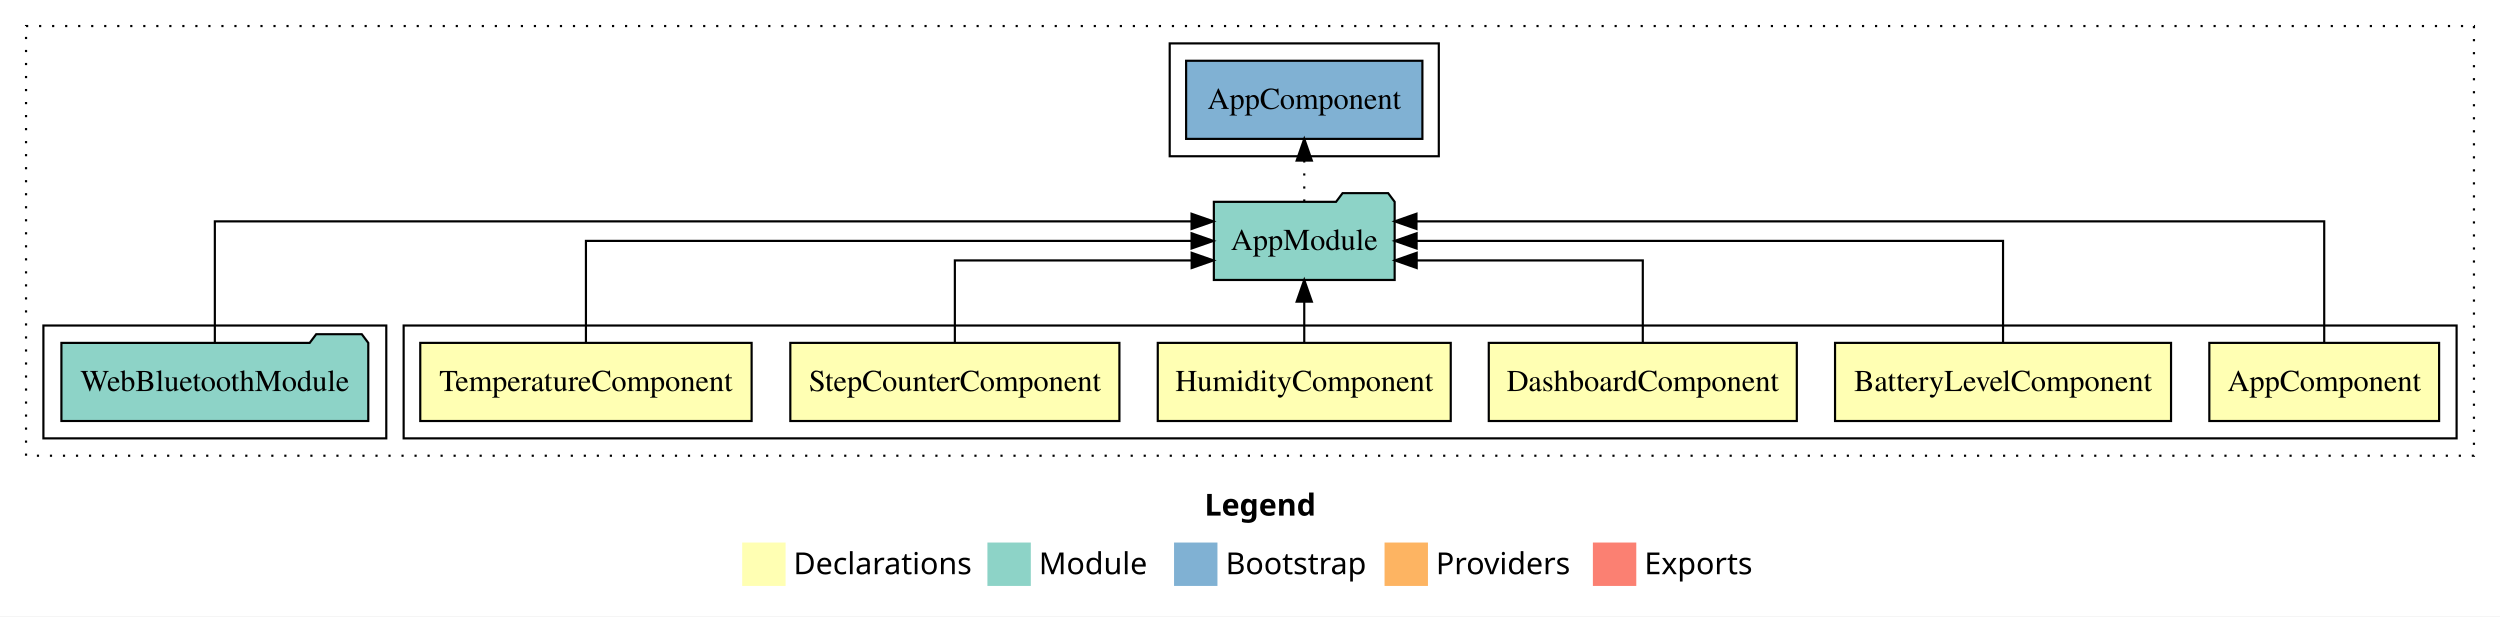
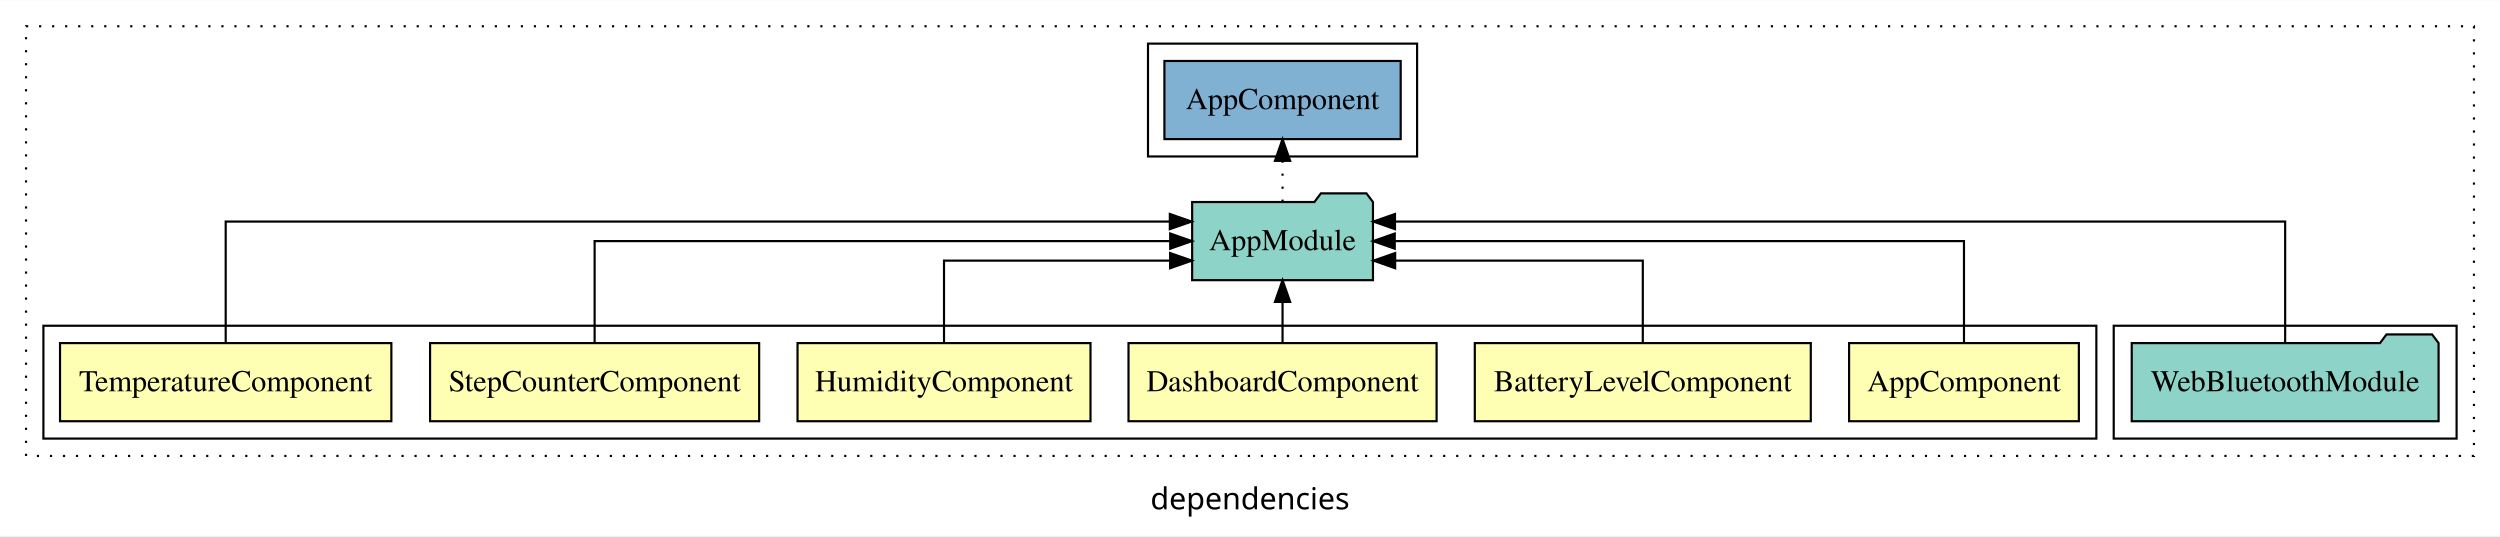
- <svg xmlns="http://www.w3.org/2000/svg" width="1152pt" height="284pt" viewBox="0.00 0.00 1152.00 284.00">
-   <g id="graph0" class="graph" transform="scale(1 1) rotate(0) translate(4 280)">
-     <polygon fill="#ffffff" stroke="transparent" points="-4,4 -4,-280 1148,-280 1148,4 -4,4" />
-     <text text-anchor="start" x="551.009" y="-42.4" font-family="sans-serif" font-weight="bold" font-size="14.00" fill="#000000">Legend</text>
-     <polygon fill="#ffffb3" stroke="transparent" points="338,-10 338,-30 358,-30 358,-10 338,-10" />
-     <text text-anchor="start" x="361.629" y="-15.4" font-family="sans-serif" font-size="14.00" fill="#000000">  Declarations</text>
-     <polygon fill="#8dd3c7" stroke="transparent" points="451,-10 451,-30 471,-30 471,-10 451,-10" />
-     <text text-anchor="start" x="474.725" y="-15.4" font-family="sans-serif" font-size="14.00" fill="#000000">  Module</text>
-     <polygon fill="#80b1d3" stroke="transparent" points="537,-10 537,-30 557,-30 557,-10 537,-10" />
-     <text text-anchor="start" x="560.781" y="-15.4" font-family="sans-serif" font-size="14.00" fill="#000000">  Bootstrap</text>
-     <polygon fill="#fdb462" stroke="transparent" points="634,-10 634,-30 654,-30 654,-10 634,-10" />
-     <text text-anchor="start" x="657.673" y="-15.4" font-family="sans-serif" font-size="14.00" fill="#000000">  Providers</text>
-     <polygon fill="#fb8072" stroke="transparent" points="730,-10 730,-30 750,-30 750,-10 730,-10" />
-     <text text-anchor="start" x="753.726" y="-15.4" font-family="sans-serif" font-size="14.00" fill="#000000">  Exports</text>
+ <svg xmlns="http://www.w3.org/2000/svg" width="1152pt" height="247pt" viewBox="0.00 0.00 1152.00 246.80">
+   <g id="graph0" class="graph" transform="scale(1 1) rotate(0) translate(4 242.8)">
+     <polygon fill="white" stroke="transparent" points="-4,4 -4,-242.8 1148,-242.8 1148,4 -4,4" />
+     <text text-anchor="middle" x="572" y="-8.2" font-family="sans-serif" font-size="14.00">dependencies</text>
    <g id="clust1" class="cluster">
-       <polygon fill="none" stroke="#000000" stroke-dasharray="1,5" points="8,-70 8,-268 1136,-268 1136,-70 8,-70" />
+       <polygon fill="none" stroke="black" stroke-dasharray="1,5" points="8,-32.8 8,-230.8 1136,-230.8 1136,-32.8 8,-32.8" />
+     </g>
+     <g id="clust11" class="cluster">
+       <polygon fill="none" stroke="black" points="525,-170.8 525,-222.8 649,-222.8 649,-170.8 525,-170.8" />
+     </g>
+     <g id="clust9" class="cluster">
+       <polygon fill="none" stroke="black" points="970,-40.8 970,-92.8 1128,-92.8 1128,-40.8 970,-40.8" />
    </g>
    <g id="clust2" class="cluster">
-       <polygon fill="none" stroke="#000000" points="182,-78 182,-130 1128,-130 1128,-78 182,-78" />
-     </g>
-     <g id="clust9" class="cluster">
-       <polygon fill="none" stroke="#000000" points="16,-78 16,-130 174,-130 174,-78 16,-78" />
-     </g>
-     <g id="clust11" class="cluster">
-       <polygon fill="none" stroke="#000000" points="535,-208 535,-260 659,-260 659,-208 535,-208" />
+       <polygon fill="none" stroke="black" points="16,-40.8 16,-92.8 962,-92.8 962,-40.8 16,-40.8" />
    </g>
    <g id="node1" class="node">
-       <polygon fill="#ffffb3" stroke="#000000" points="1119.94,-122 1014.06,-122 1014.06,-86 1119.94,-86 1119.94,-122" />
-       <text text-anchor="middle" x="1067" y="-99.8" font-family="Times,serif" font-size="14.00" fill="#000000">AppComponent</text>
+       <polygon fill="#ffffb3" stroke="black" points="953.94,-84.8 848.06,-84.8 848.06,-48.8 953.94,-48.8 953.94,-84.8" />
+       <text text-anchor="middle" x="901" y="-62.6" font-family="Times,serif" font-size="14.00">AppComponent</text>
    </g>
    <g id="node7" class="node">
-       <polygon fill="#8dd3c7" stroke="#000000" points="638.657,-187 635.657,-191 614.657,-191 611.657,-187 555.343,-187 555.343,-151 638.657,-151 638.657,-187" />
-       <text text-anchor="middle" x="597" y="-164.8" font-family="Times,serif" font-size="14.00" fill="#000000">AppModule</text>
+       <polygon fill="#8dd3c7" stroke="black" points="628.66,-149.8 625.66,-153.8 604.66,-153.8 601.66,-149.8 545.34,-149.8 545.34,-113.8 628.66,-113.8 628.66,-149.8" />
+       <text text-anchor="middle" x="587" y="-127.6" font-family="Times,serif" font-size="14.00">AppModule</text>
    </g>
    <g id="edge1" class="edge">
-       <path fill="none" stroke="#000000" d="M1067,-122.292C1067,-144.206 1067,-178 1067,-178 1067,-178 648.709,-178 648.709,-178" />
-       <polygon fill="#000000" stroke="#000000" points="648.709,-174.5 638.709,-178 648.709,-181.5 648.709,-174.5" />
+       <path fill="none" stroke="black" d="M901,-84.91C901,-104.14 901,-131.8 901,-131.8 901,-131.8 638.7,-131.8 638.7,-131.8" />
+       <polygon fill="black" stroke="black" points="638.7,-128.3 628.7,-131.8 638.7,-135.3 638.7,-128.3" />
    </g>
    <g id="node2" class="node">
-       <polygon fill="#ffffb3" stroke="#000000" points="996.413,-122 841.587,-122 841.587,-86 996.413,-86 996.413,-122" />
-       <text text-anchor="middle" x="919" y="-99.8" font-family="Times,serif" font-size="14.00" fill="#000000">BatteryLevelComponent</text>
+       <polygon fill="#ffffb3" stroke="black" points="830.41,-84.8 675.59,-84.8 675.59,-48.8 830.41,-48.8 830.41,-84.8" />
+       <text text-anchor="middle" x="753" y="-62.6" font-family="Times,serif" font-size="14.00">BatteryLevelComponent</text>
    </g>
    <g id="edge2" class="edge">
-       <path fill="none" stroke="#000000" d="M919,-122.106C919,-141.339 919,-169 919,-169 919,-169 648.766,-169 648.766,-169" />
-       <polygon fill="#000000" stroke="#000000" points="648.766,-165.5 638.766,-169 648.766,-172.5 648.766,-165.5" />
+       <path fill="none" stroke="black" d="M753,-84.83C753,-101.2 753,-122.8 753,-122.8 753,-122.8 638.89,-122.8 638.89,-122.8" />
+       <polygon fill="black" stroke="black" points="638.89,-119.3 628.89,-122.8 638.89,-126.3 638.89,-119.3" />
    </g>
    <g id="node3" class="node">
-       <polygon fill="#ffffb3" stroke="#000000" points="823.973,-122 682.027,-122 682.027,-86 823.973,-86 823.973,-122" />
-       <text text-anchor="middle" x="753" y="-99.8" font-family="Times,serif" font-size="14.00" fill="#000000">DashboardComponent</text>
+       <polygon fill="#ffffb3" stroke="black" points="657.98,-84.8 516.02,-84.8 516.02,-48.8 657.98,-48.8 657.98,-84.8" />
+       <text text-anchor="middle" x="587" y="-62.6" font-family="Times,serif" font-size="14.00">DashboardComponent</text>
    </g>
    <g id="edge3" class="edge">
-       <path fill="none" stroke="#000000" d="M753,-122.027C753,-138.398 753,-160 753,-160 753,-160 648.805,-160 648.805,-160" />
-       <polygon fill="#000000" stroke="#000000" points="648.805,-156.5 638.805,-160 648.805,-163.5 648.805,-156.5" />
+       <path fill="none" stroke="black" d="M587,-84.91C587,-84.91 587,-103.79 587,-103.79" />
+       <polygon fill="black" stroke="black" points="583.5,-103.79 587,-113.79 590.5,-103.79 583.5,-103.79" />
    </g>
    <g id="node4" class="node">
-       <polygon fill="#ffffb3" stroke="#000000" points="664.501,-122 529.499,-122 529.499,-86 664.501,-86 664.501,-122" />
-       <text text-anchor="middle" x="597" y="-99.8" font-family="Times,serif" font-size="14.00" fill="#000000">HumidityComponent</text>
+       <polygon fill="#ffffb3" stroke="black" points="498.5,-84.8 363.5,-84.8 363.5,-48.8 498.5,-48.8 498.5,-84.8" />
+       <text text-anchor="middle" x="431" y="-62.6" font-family="Times,serif" font-size="14.00">HumidityComponent</text>
    </g>
    <g id="edge4" class="edge">
-       <path fill="none" stroke="#000000" d="M597,-122.106C597,-122.106 597,-140.991 597,-140.991" />
-       <polygon fill="#000000" stroke="#000000" points="593.5,-140.991 597,-150.991 600.5,-140.991 593.5,-140.991" />
+       <path fill="none" stroke="black" d="M431,-84.83C431,-101.2 431,-122.8 431,-122.8 431,-122.8 535.19,-122.8 535.19,-122.8" />
+       <polygon fill="black" stroke="black" points="535.19,-126.3 545.19,-122.8 535.19,-119.3 535.19,-126.3" />
    </g>
    <g id="node5" class="node">
-       <polygon fill="#ffffb3" stroke="#000000" points="511.823,-122 360.177,-122 360.177,-86 511.823,-86 511.823,-122" />
-       <text text-anchor="middle" x="436" y="-99.8" font-family="Times,serif" font-size="14.00" fill="#000000">StepCounterComponent</text>
+       <polygon fill="#ffffb3" stroke="black" points="345.82,-84.8 194.18,-84.8 194.18,-48.8 345.82,-48.8 345.82,-84.8" />
+       <text text-anchor="middle" x="270" y="-62.6" font-family="Times,serif" font-size="14.00">StepCounterComponent</text>
    </g>
    <g id="edge5" class="edge">
-       <path fill="none" stroke="#000000" d="M436,-122.027C436,-138.398 436,-160 436,-160 436,-160 545.119,-160 545.119,-160" />
-       <polygon fill="#000000" stroke="#000000" points="545.12,-163.5 555.119,-160 545.119,-156.5 545.12,-163.5" />
+       <path fill="none" stroke="black" d="M270,-84.91C270,-104.14 270,-131.8 270,-131.8 270,-131.8 535.23,-131.8 535.23,-131.8" />
+       <polygon fill="black" stroke="black" points="535.23,-135.3 545.23,-131.8 535.23,-128.3 535.23,-135.3" />
    </g>
    <g id="node6" class="node">
-       <polygon fill="#ffffb3" stroke="#000000" points="342.346,-122 189.654,-122 189.654,-86 342.346,-86 342.346,-122" />
-       <text text-anchor="middle" x="266" y="-99.8" font-family="Times,serif" font-size="14.00" fill="#000000">TemperatureComponent</text>
+       <polygon fill="#ffffb3" stroke="black" points="176.34,-84.8 23.66,-84.8 23.66,-48.8 176.34,-48.8 176.34,-84.8" />
+       <text text-anchor="middle" x="100" y="-62.6" font-family="Times,serif" font-size="14.00">TemperatureComponent</text>
    </g>
    <g id="edge6" class="edge">
-       <path fill="none" stroke="#000000" d="M266,-122.106C266,-141.339 266,-169 266,-169 266,-169 545.079,-169 545.079,-169" />
-       <polygon fill="#000000" stroke="#000000" points="545.079,-172.5 555.079,-169 545.079,-165.5 545.079,-172.5" />
+       <path fill="none" stroke="black" d="M100,-85.09C100,-107.01 100,-140.8 100,-140.8 100,-140.8 535.06,-140.8 535.06,-140.8" />
+       <polygon fill="black" stroke="black" points="535.06,-144.3 545.06,-140.8 535.06,-137.3 535.06,-144.3" />
    </g>
    <g id="node9" class="node">
-       <polygon fill="#80b1d3" stroke="#000000" points="651.439,-252 542.561,-252 542.561,-216 651.439,-216 651.439,-252" />
-       <text text-anchor="middle" x="597" y="-229.8" font-family="Times,serif" font-size="14.00" fill="#000000">AppComponent </text>
+       <polygon fill="#80b1d3" stroke="black" points="641.44,-214.8 532.56,-214.8 532.56,-178.8 641.44,-178.8 641.44,-214.8" />
+       <text text-anchor="middle" x="587" y="-192.6" font-family="Times,serif" font-size="14.00">AppComponent </text>
    </g>
    <g id="edge8" class="edge">
-       <path fill="none" stroke="#000000" stroke-dasharray="1,5" d="M597,-187.106C597,-187.106 597,-205.991 597,-205.991" />
-       <polygon fill="#000000" stroke="#000000" points="593.5,-205.991 597,-215.991 600.5,-205.991 593.5,-205.991" />
+       <path fill="none" stroke="black" stroke-dasharray="1,5" d="M587,-149.91C587,-149.91 587,-168.79 587,-168.79" />
+       <polygon fill="black" stroke="black" points="583.5,-168.79 587,-178.79 590.5,-168.79 583.5,-168.79" />
    </g>
    <g id="node8" class="node">
-       <polygon fill="#8dd3c7" stroke="#000000" points="165.702,-122 162.702,-126 141.702,-126 138.702,-122 24.298,-122 24.298,-86 165.702,-86 165.702,-122" />
-       <text text-anchor="middle" x="95" y="-99.8" font-family="Times,serif" font-size="14.00" fill="#000000">WebBluetoothModule</text>
+       <polygon fill="#8dd3c7" stroke="black" points="1119.7,-84.8 1116.7,-88.8 1095.7,-88.8 1092.7,-84.8 978.3,-84.8 978.3,-48.8 1119.7,-48.8 1119.7,-84.8" />
+       <text text-anchor="middle" x="1049" y="-62.6" font-family="Times,serif" font-size="14.00">WebBluetoothModule</text>
    </g>
    <g id="edge7" class="edge">
-       <path fill="none" stroke="#000000" d="M95,-122.292C95,-144.206 95,-178 95,-178 95,-178 545.063,-178 545.063,-178" />
-       <polygon fill="#000000" stroke="#000000" points="545.063,-181.5 555.063,-178 545.063,-174.5 545.063,-181.5" />
+       <path fill="none" stroke="black" d="M1049,-85.09C1049,-107.01 1049,-140.8 1049,-140.8 1049,-140.8 638.81,-140.8 638.81,-140.8" />
+       <polygon fill="black" stroke="black" points="638.81,-137.3 628.81,-140.8 638.81,-144.3 638.81,-137.3" />
    </g>
  </g>
</svg>
